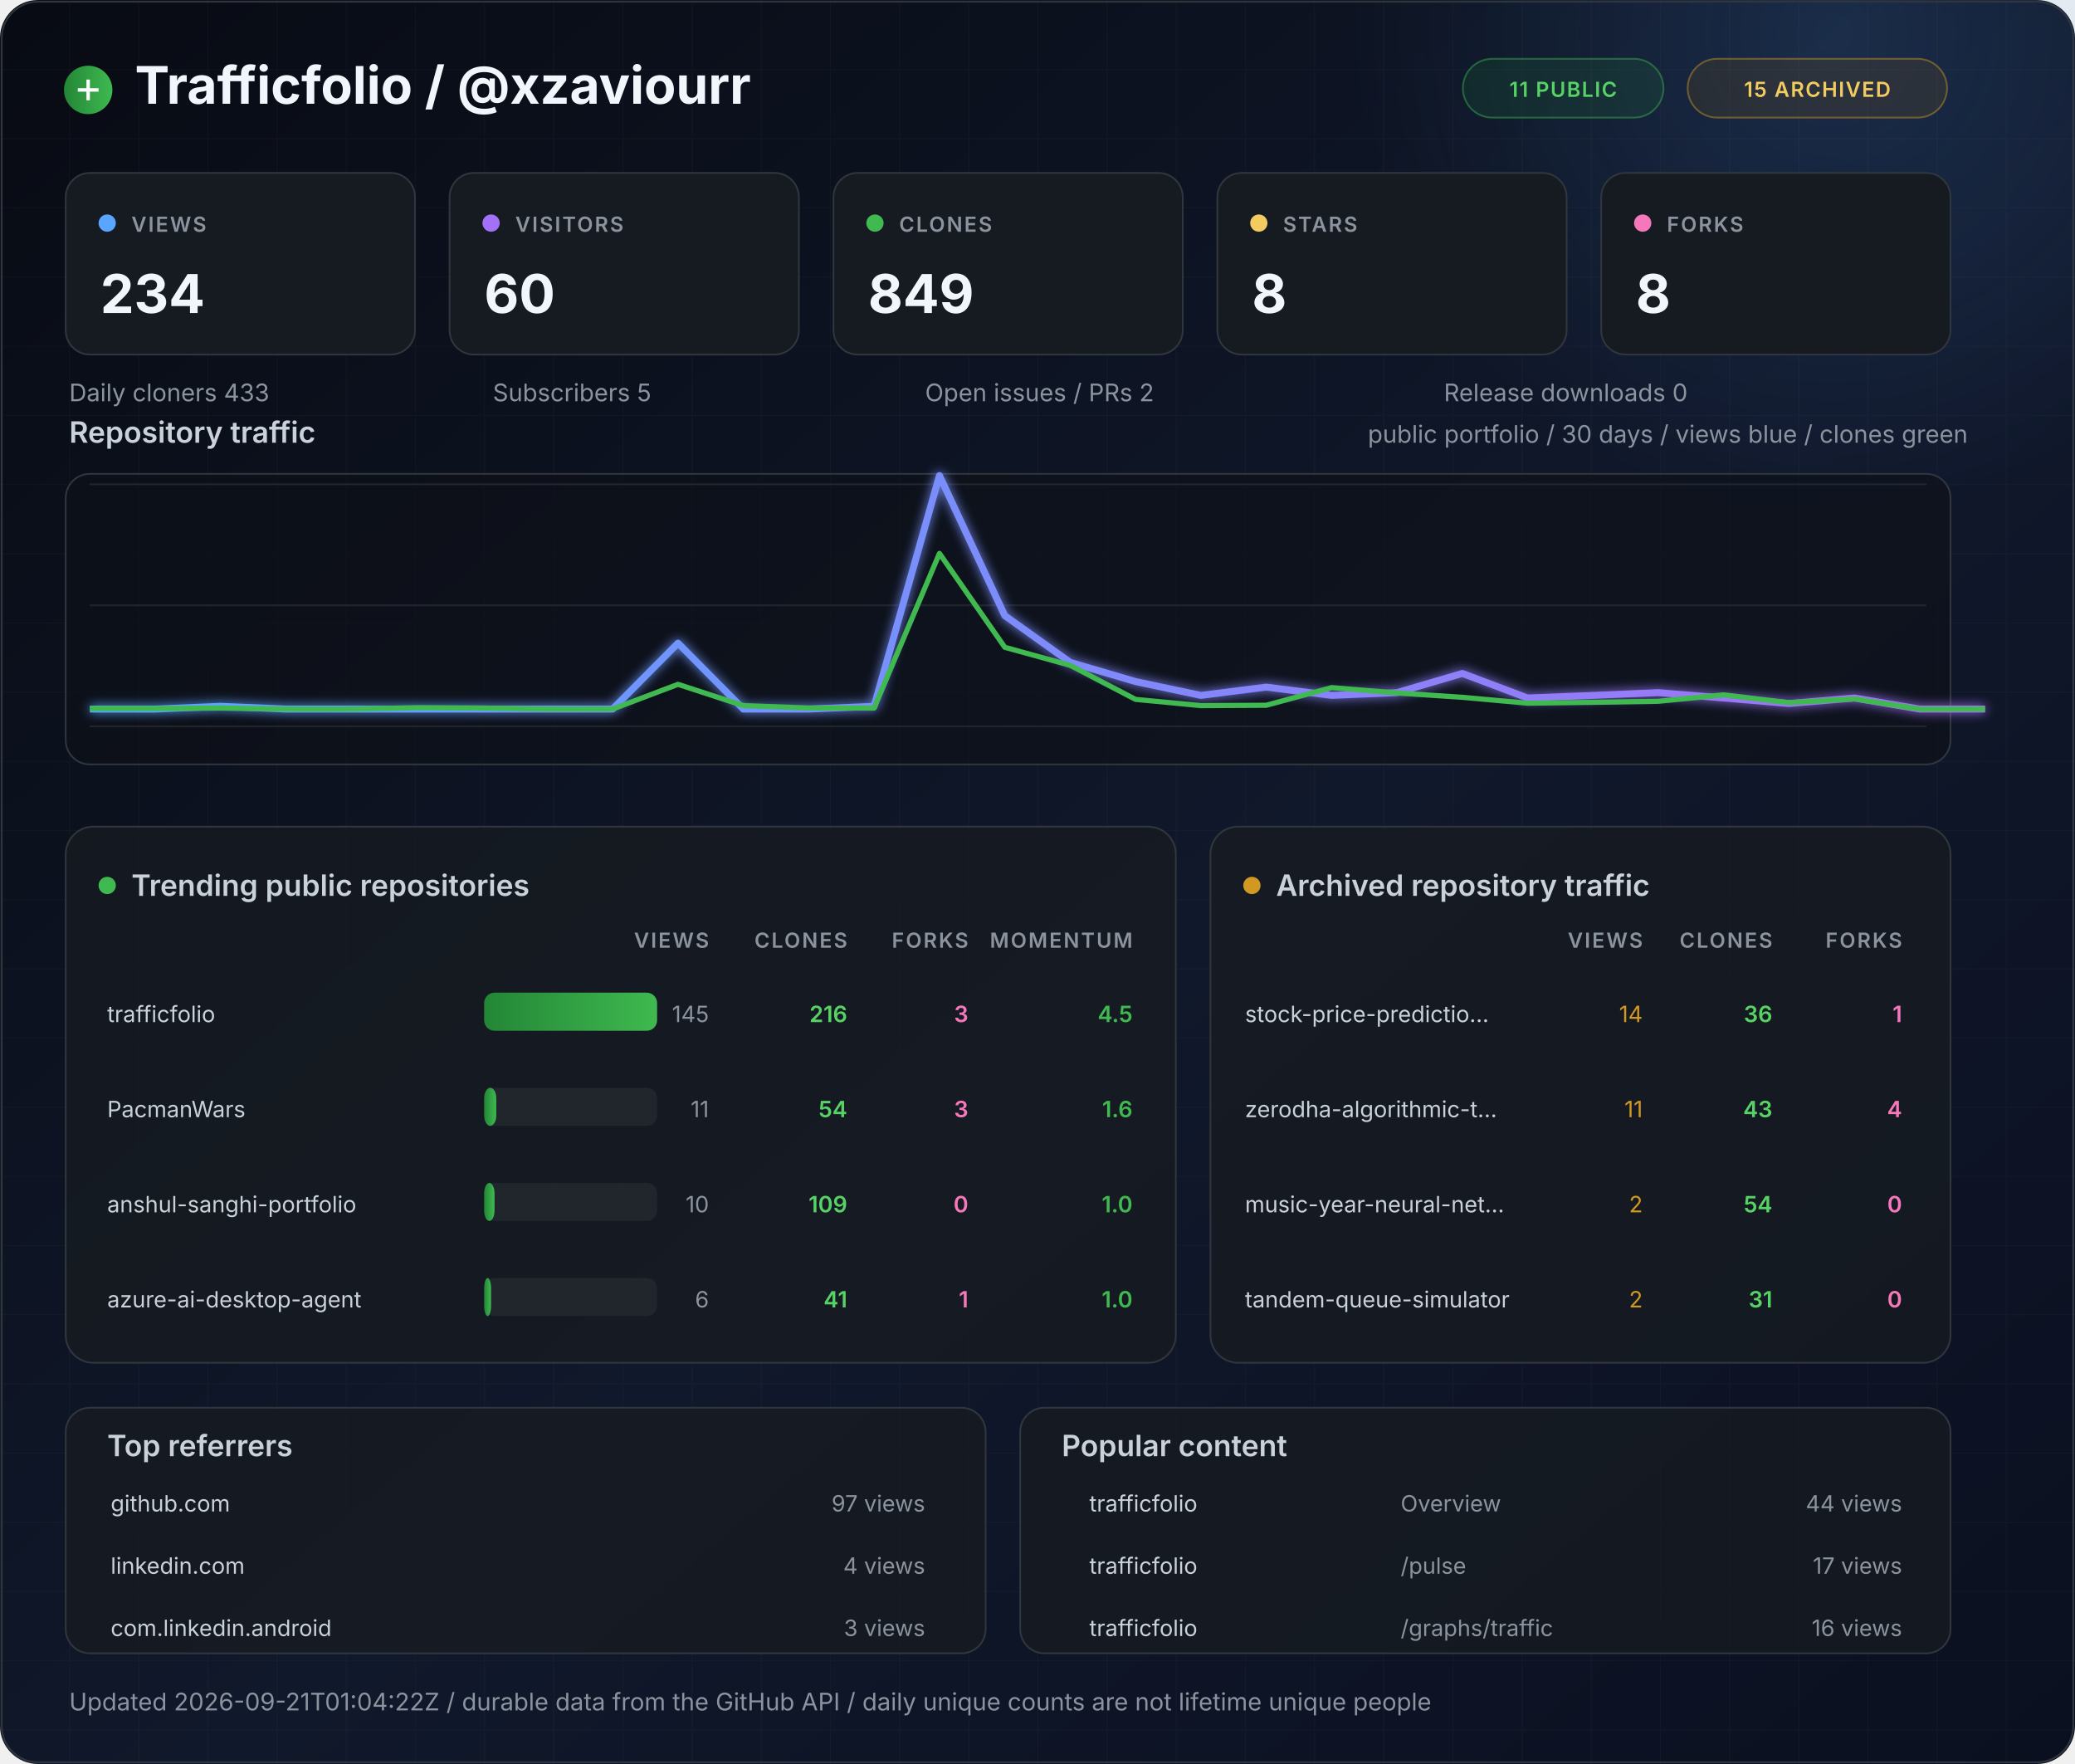
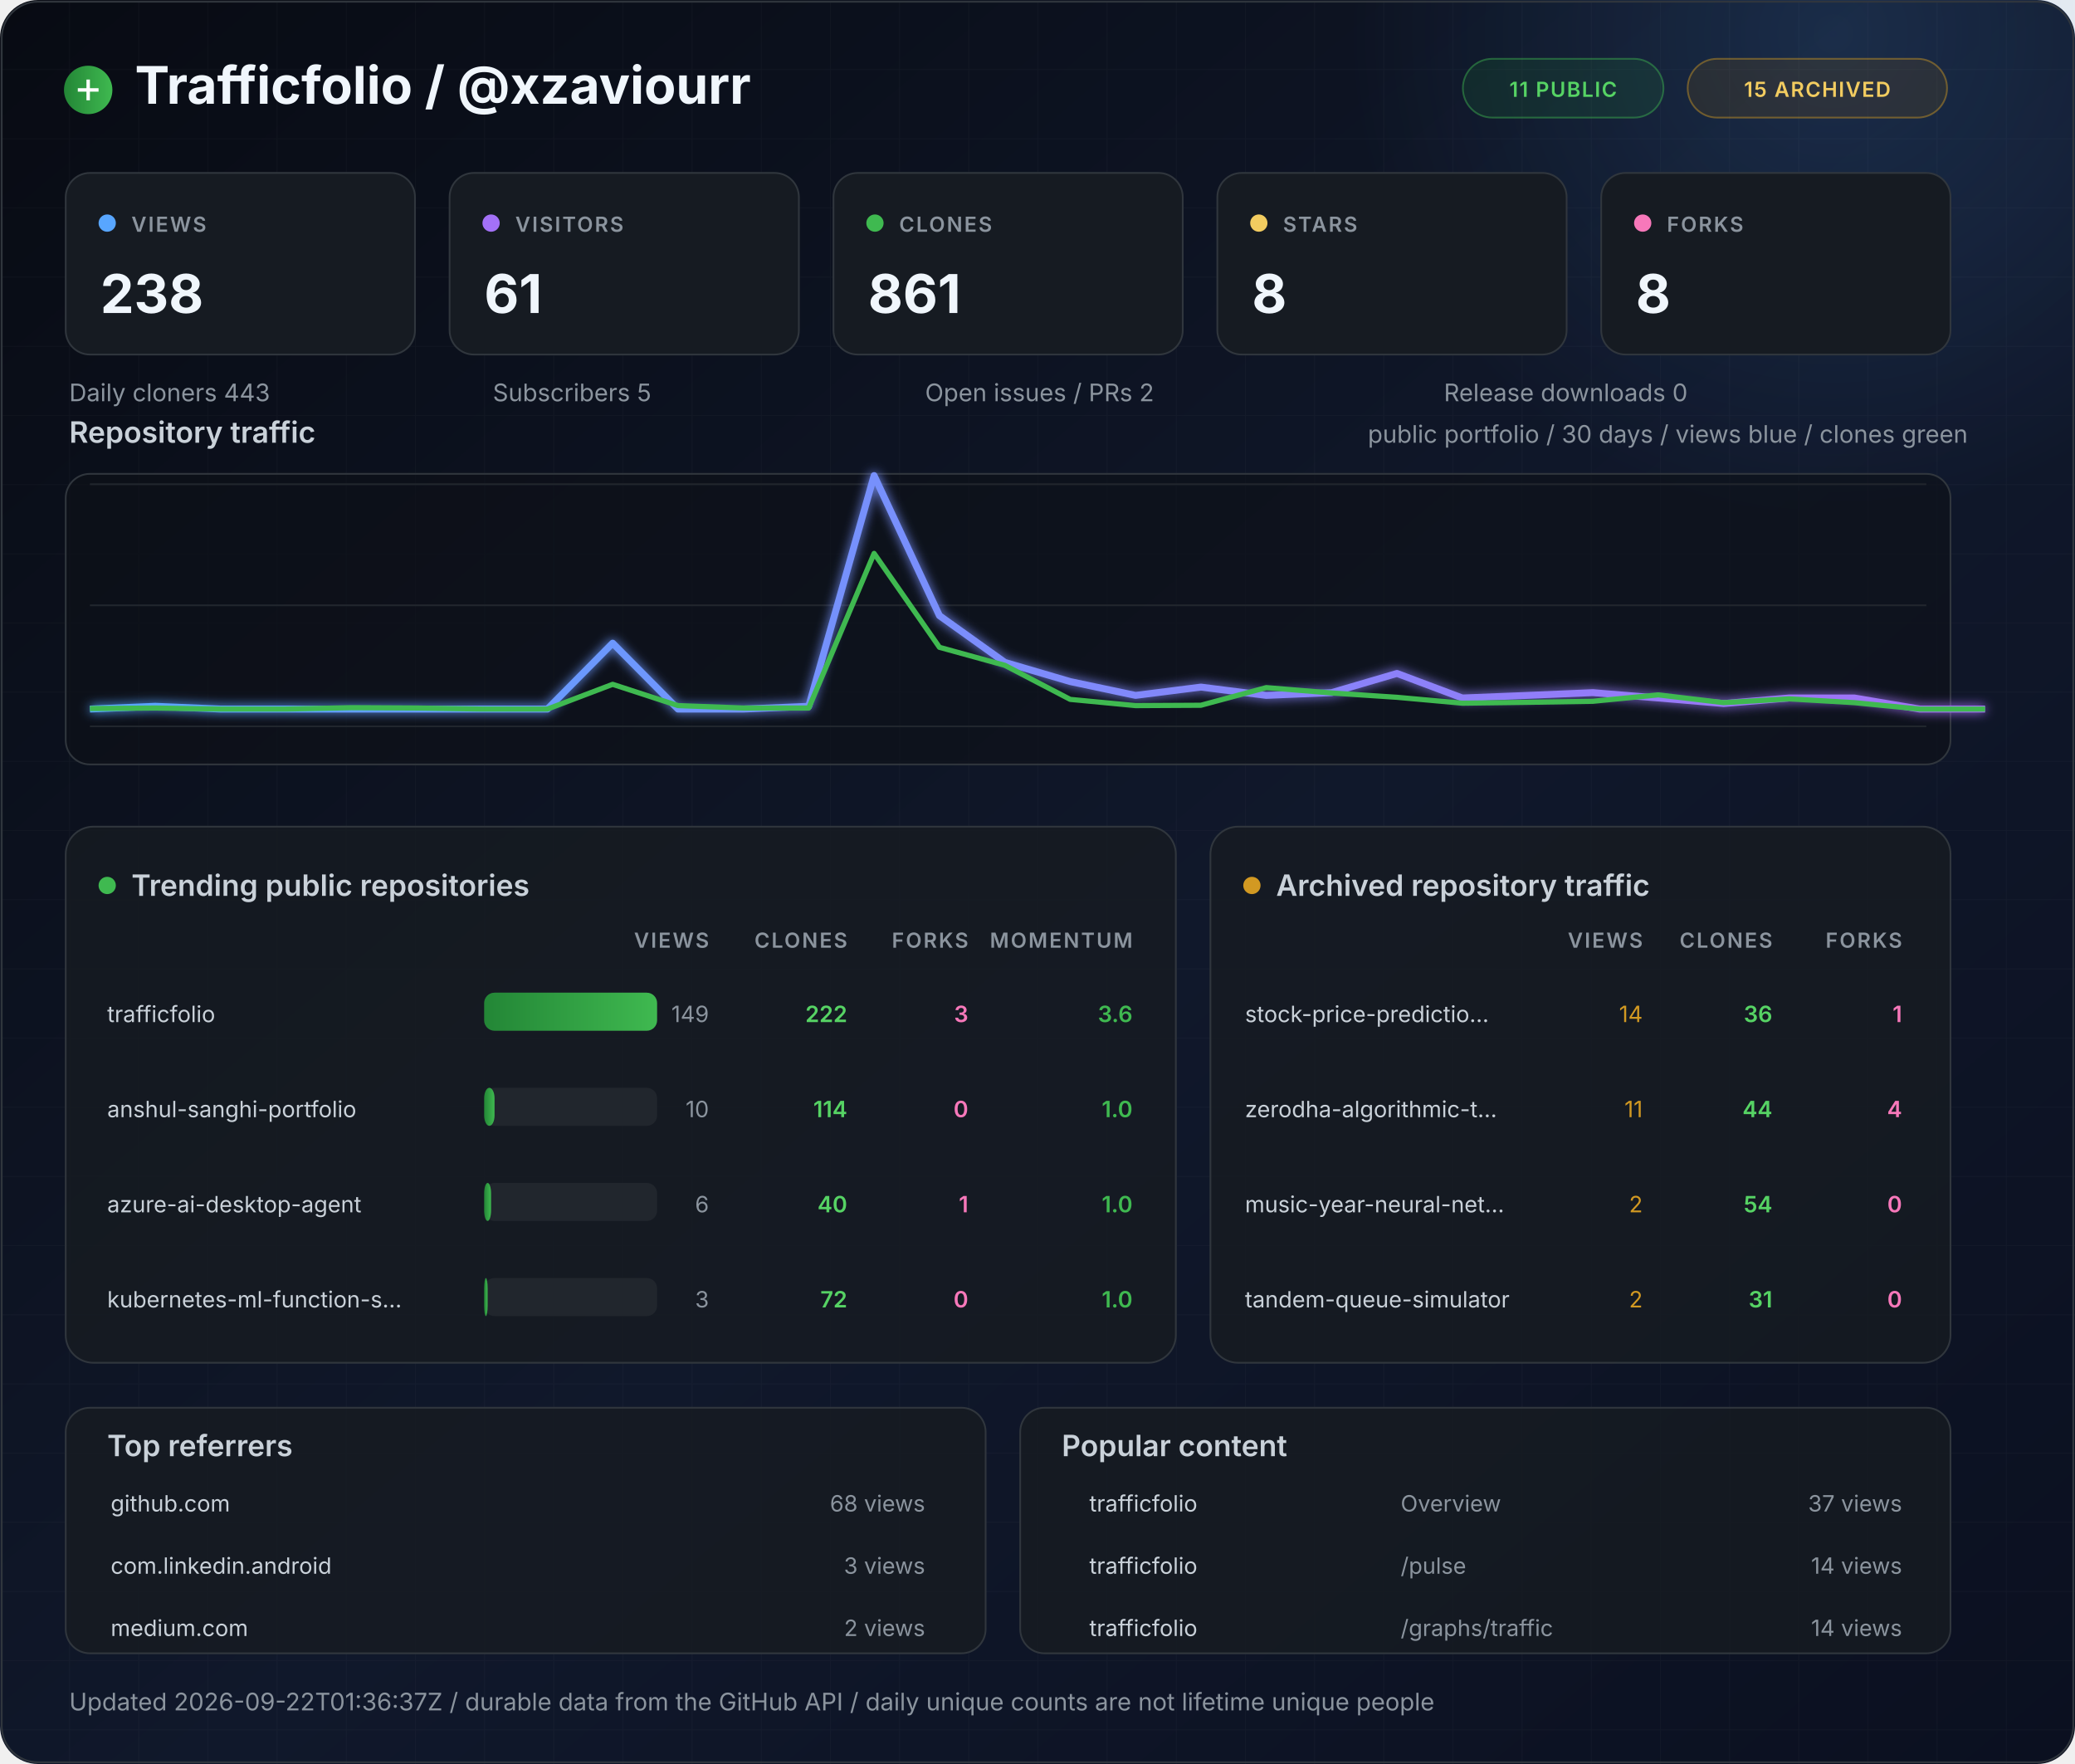
<svg xmlns="http://www.w3.org/2000/svg" width="1200" height="1020" viewBox="0 0 1200 1020" role="img" aria-label="Trafficfolio GitHub analytics dashboard for xzaviourr">
  <defs>
    <linearGradient id="bg" x1="0" y1="0" x2="1" y2="1">
      <stop stop-color="#080b13" />
      <stop offset=".55" stop-color="#10182b" />
      <stop offset="1" stop-color="#0b1020" />
    </linearGradient>
    <linearGradient id="line" x1="0" y1="0" x2="1" y2="0">
      <stop stop-color="#58a6ff" />
      <stop offset="1" stop-color="#a371f7" />
    </linearGradient>
    <linearGradient id="bar" x1="0" y1="0" x2="1" y2="0">
      <stop stop-color="#238636" />
      <stop offset="1" stop-color="#3fb950" />
    </linearGradient>
    <linearGradient id="archiveBar" x1="0" y1="0" x2="1" y2="0">
      <stop stop-color="#9e6a03" />
      <stop offset="1" stop-color="#f2cc60" />
    </linearGradient>
    <radialGradient id="ambient">
      <stop stop-color="#58a6ff" stop-opacity=".16" />
      <stop offset="1" stop-color="#58a6ff" stop-opacity="0" />
    </radialGradient>
    <pattern id="grid" width="40" height="40" patternUnits="userSpaceOnUse">
      <path d="M40 0H0V40" fill="none" stroke="#ffffff" stroke-opacity=".025" />
    </pattern>
    <filter id="glow">
      <feGaussianBlur stdDeviation="3" result="b" />
      <feMerge>
        <feMergeNode in="b" />
        <feMergeNode in="SourceGraphic" />
      </feMerge>
    </filter>
    <style>
    .title{font:750 30px -apple-system,BlinkMacSystemFont,"Segoe UI",sans-serif;fill:#f0f6fc}
    .subtitle{font:14px -apple-system,BlinkMacSystemFont,"Segoe UI",sans-serif;fill:#8b949e}
    .label{font:600 12px -apple-system,BlinkMacSystemFont,"Segoe UI",sans-serif;fill:#8b949e;letter-spacing:1px}
    .metric{font:700 31px -apple-system,BlinkMacSystemFont,"Segoe UI",sans-serif;fill:#f0f6fc}
    .section{font:600 17px -apple-system,BlinkMacSystemFont,"Segoe UI",sans-serif;fill:#c9d1d9}
    .repo,.value,.trend,.archive,.clone,.fork{font:13px -apple-system,BlinkMacSystemFont,"Segoe UI",sans-serif;fill:#c9d1d9}
    .value{fill:#8b949e} .trend{fill:#3fb950;font-weight:600} .archive{fill:#d29922}
    .clone{fill:#56d364;font-weight:600} .fork{fill:#f778ba;font-weight:600}
    .pill{font:600 12px -apple-system,BlinkMacSystemFont,"Segoe UI",sans-serif;letter-spacing:.7px}
  </style>
  </defs>
  <rect width="1200" height="1020" rx="22" fill="url(#bg)" />
  <rect width="1200" height="1020" rx="22" fill="url(#grid)" />
  <circle cx="1060" cy="20" r="280" fill="url(#ambient)" />
  <rect x="1" y="1" width="1198" height="1018" rx="21" fill="none" stroke="#30363d" />
  <circle cx="51" cy="52" r="14" fill="url(#bar)" />
  <path d="M45 52h12M51 46v12" stroke="#fff" stroke-width="2" />
  <text x="78" y="60" class="title">Trafficfolio / @xzaviourr</text>
  <rect x="846" y="34" width="116" height="34" rx="17" fill="#238636" fill-opacity=".16" stroke="#3fb950" stroke-opacity=".45" />
  <text x="904" y="56" text-anchor="middle" class="pill" fill="#56d364">11 PUBLIC</text>
  <rect x="976" y="34" width="150" height="34" rx="17" fill="#9e6a03" fill-opacity=".14" stroke="#d29922" stroke-opacity=".45" />
  <text x="1051" y="56" text-anchor="middle" class="pill" fill="#f2cc60">15 ARCHIVED</text>
  <rect x="38" y="100" width="202" height="105" rx="14" fill="#161b22" stroke="#30363d" />
  <circle cx="62" cy="129" r="5" fill="#58a6ff" />
  <text x="76" y="134" class="label">VIEWS</text>
-   <text x="58" y="181" class="metric">234</text>
+   <text x="58" y="181" class="metric">238</text>
  <rect x="260" y="100" width="202" height="105" rx="14" fill="#161b22" stroke="#30363d" />
  <circle cx="284" cy="129" r="5" fill="#a371f7" />
  <text x="298" y="134" class="label">VISITORS</text>
-   <text x="280" y="181" class="metric">60</text>
+   <text x="280" y="181" class="metric">61</text>
  <rect x="482" y="100" width="202" height="105" rx="14" fill="#161b22" stroke="#30363d" />
  <circle cx="506" cy="129" r="5" fill="#3fb950" />
  <text x="520" y="134" class="label">CLONES</text>
-   <text x="502" y="181" class="metric">849</text>
+   <text x="502" y="181" class="metric">861</text>
  <rect x="704" y="100" width="202" height="105" rx="14" fill="#161b22" stroke="#30363d" />
  <circle cx="728" cy="129" r="5" fill="#f2cc60" />
  <text x="742" y="134" class="label">STARS</text>
  <text x="724" y="181" class="metric">8</text>
  <rect x="926" y="100" width="202" height="105" rx="14" fill="#161b22" stroke="#30363d" />
  <circle cx="950" cy="129" r="5" fill="#f778ba" />
  <text x="964" y="134" class="label">FORKS</text>
  <text x="946" y="181" class="metric">8</text>
-   <text x="40" y="232" class="subtitle">Daily cloners 433</text>
+   <text x="40" y="232" class="subtitle">Daily cloners 443</text>
  <text x="285" y="232" class="subtitle">Subscribers 5</text>
  <text x="535" y="232" class="subtitle">Open issues / PRs 2</text>
  <text x="835" y="232" class="subtitle">Release downloads 0</text>
  <text x="40" y="256" class="section">Repository traffic</text>
  <text x="1138" y="256" text-anchor="end" class="subtitle">public portfolio / 30 days / views blue / clones green</text>
  <rect x="38" y="274" width="1090" height="168" rx="14" fill="#0d1117" fill-opacity=".62" stroke="#30363d" />
  <line x1="52" y1="420" x2="1114" y2="420" stroke="#21262d" />
  <line x1="52" y1="350" x2="1114" y2="350" stroke="#21262d" />
  <line x1="52" y1="280" x2="1114" y2="280" stroke="#21262d" />
-   <polyline points="52.0,410.0 89.8,410.0 127.6,408.4 165.4,410.0 203.2,410.0 241.0,410.0 278.8,410.0 316.6,410.0 354.3,410.0 392.1,371.9 429.9,410.0 467.7,410.0 505.5,408.4 543.3,275.0 581.1,356.0 618.9,383.0 656.7,394.1 694.5,402.1 732.3,397.3 770.1,402.1 807.9,400.5 845.7,389.4 883.4,403.6 921.2,402.1 959.0,400.5 996.8,403.6 1034.6,406.8 1072.4,403.6 1110.2,410.0 1148.0,410.0" fill="none" stroke="url(#line)" stroke-width="4" stroke-linejoin="round" filter="url(#glow)" />
-   <polyline points="52.0,409.7 89.8,409.7 127.6,409.4 165.4,410.0 203.2,410.0 241.0,409.2 278.8,409.4 316.6,410.0 354.3,410.0 392.1,395.7 429.9,408.0 467.7,409.4 505.5,409.4 543.3,320.0 581.1,374.3 618.9,384.7 656.7,404.4 694.5,408.0 732.3,407.8 770.1,397.6 807.9,400.7 845.7,403.2 883.4,406.6 921.2,406.1 959.0,405.5 996.8,401.8 1034.6,406.3 1072.4,404.1 1110.2,410.0 1148.0,410.0" fill="none" stroke="#3fb950" stroke-width="3" stroke-linejoin="round" />
+   <polyline points="52.0,410.0 89.8,408.4 127.6,410.0 165.4,410.0 203.2,410.0 241.0,410.0 278.8,410.0 316.6,410.0 354.3,371.9 392.1,410.0 429.9,410.0 467.7,408.4 505.5,275.0 543.3,356.0 581.1,383.0 618.9,394.1 656.7,402.1 694.5,397.3 732.3,402.1 770.1,400.5 807.9,389.4 845.7,403.6 883.4,402.1 921.2,400.5 959.0,403.6 996.8,406.8 1034.6,403.6 1072.4,403.6 1110.2,410.0 1148.0,410.0" fill="none" stroke="url(#line)" stroke-width="4" stroke-linejoin="round" filter="url(#glow)" />
+   <polyline points="52.0,409.7 89.8,409.4 127.6,410.0 165.4,410.0 203.2,409.2 241.0,409.4 278.8,410.0 316.6,410.0 354.3,395.7 392.1,408.0 429.9,409.4 467.7,409.4 505.5,320.0 543.3,374.3 581.1,384.7 618.9,404.4 656.7,408.0 694.5,407.8 732.3,397.6 770.1,400.7 807.9,403.2 845.7,406.6 883.4,406.1 921.2,405.5 959.0,401.8 996.8,406.3 1034.6,404.1 1072.4,406.3 1110.2,410.0 1148.0,410.0" fill="none" stroke="#3fb950" stroke-width="3" stroke-linejoin="round" />
  <rect x="38" y="478" width="642" height="310" rx="16" fill="#161b22" fill-opacity=".82" stroke="#30363d" />
  <circle cx="62" cy="512" r="5" fill="#3fb950" />
  <text x="76" y="518" class="section">Trending public repositories</text>
  <text x="410" y="548" text-anchor="end" class="label">VIEWS</text>
  <text x="490" y="548" text-anchor="end" class="label">CLONES</text>
  <text x="560" y="548" text-anchor="end" class="label">FORKS</text>
  <text x="655" y="548" text-anchor="end" class="label">MOMENTUM</text>
  <text x="62" y="591" class="repo">trafficfolio</text>
  <rect x="280" y="574" width="100" height="22" rx="6" fill="#21262d" />
  <rect x="280" y="574" width="100" height="22" rx="6" fill="url(#bar)" />
-   <text x="410" y="591" text-anchor="end" class="value">145</text>
-   <text x="490" y="591" text-anchor="end" class="clone">216</text>
+   <text x="410" y="591" text-anchor="end" class="value">149</text>
+   <text x="490" y="591" text-anchor="end" class="clone">222</text>
  <text x="560" y="591" text-anchor="end" class="fork">3</text>
-   <text x="655" y="591" text-anchor="end" class="trend">4.5</text>
-   <text x="62" y="646" class="repo">PacmanWars</text>
+   <text x="655" y="591" text-anchor="end" class="trend">3.6</text>
+   <text x="62" y="646" class="repo">anshul-sanghi-portfolio</text>
  <rect x="280" y="629" width="100" height="22" rx="6" fill="#21262d" />
-   <rect x="280" y="629" width="7" height="22" rx="6" fill="url(#bar)" />
-   <text x="410" y="646" text-anchor="end" class="value">11</text>
-   <text x="490" y="646" text-anchor="end" class="clone">54</text>
-   <text x="560" y="646" text-anchor="end" class="fork">3</text>
-   <text x="655" y="646" text-anchor="end" class="trend">1.6</text>
-   <text x="62" y="701" class="repo">anshul-sanghi-portfolio</text>
+   <rect x="280" y="629" width="6" height="22" rx="6" fill="url(#bar)" />
+   <text x="410" y="646" text-anchor="end" class="value">10</text>
+   <text x="490" y="646" text-anchor="end" class="clone">114</text>
+   <text x="560" y="646" text-anchor="end" class="fork">0</text>
+   <text x="655" y="646" text-anchor="end" class="trend">1.0</text>
+   <text x="62" y="701" class="repo">azure-ai-desktop-agent</text>
  <rect x="280" y="684" width="100" height="22" rx="6" fill="#21262d" />
-   <rect x="280" y="684" width="6" height="22" rx="6" fill="url(#bar)" />
-   <text x="410" y="701" text-anchor="end" class="value">10</text>
-   <text x="490" y="701" text-anchor="end" class="clone">109</text>
-   <text x="560" y="701" text-anchor="end" class="fork">0</text>
+   <rect x="280" y="684" width="4" height="22" rx="6" fill="url(#bar)" />
+   <text x="410" y="701" text-anchor="end" class="value">6</text>
+   <text x="490" y="701" text-anchor="end" class="clone">40</text>
+   <text x="560" y="701" text-anchor="end" class="fork">1</text>
  <text x="655" y="701" text-anchor="end" class="trend">1.0</text>
-   <text x="62" y="756" class="repo">azure-ai-desktop-agent</text>
+   <text x="62" y="756" class="repo">kubernetes-ml-function-s...</text>
  <rect x="280" y="739" width="100" height="22" rx="6" fill="#21262d" />
-   <rect x="280" y="739" width="4" height="22" rx="6" fill="url(#bar)" />
-   <text x="410" y="756" text-anchor="end" class="value">6</text>
-   <text x="490" y="756" text-anchor="end" class="clone">41</text>
-   <text x="560" y="756" text-anchor="end" class="fork">1</text>
+   <rect x="280" y="739" width="2" height="22" rx="6" fill="url(#bar)" />
+   <text x="410" y="756" text-anchor="end" class="value">3</text>
+   <text x="490" y="756" text-anchor="end" class="clone">72</text>
+   <text x="560" y="756" text-anchor="end" class="fork">0</text>
  <text x="655" y="756" text-anchor="end" class="trend">1.0</text>
  <rect x="700" y="478" width="428" height="310" rx="16" fill="#161b22" fill-opacity=".82" stroke="#30363d" />
  <circle cx="724" cy="512" r="5" fill="#d29922" />
  <text x="738" y="518" class="section">Archived repository traffic</text>
  <text x="950" y="548" text-anchor="end" class="label">VIEWS</text>
  <text x="1025" y="548" text-anchor="end" class="label">CLONES</text>
  <text x="1100" y="548" text-anchor="end" class="label">FORKS</text>
  <text x="720" y="591" class="repo">stock-price-predictio...</text>
  <text x="950" y="591" text-anchor="end" class="archive">14</text>
  <text x="1025" y="591" text-anchor="end" class="clone">36</text>
  <text x="1100" y="591" text-anchor="end" class="fork">1</text>
  <text x="720" y="646" class="repo">zerodha-algorithmic-t...</text>
  <text x="950" y="646" text-anchor="end" class="archive">11</text>
-   <text x="1025" y="646" text-anchor="end" class="clone">43</text>
+   <text x="1025" y="646" text-anchor="end" class="clone">44</text>
  <text x="1100" y="646" text-anchor="end" class="fork">4</text>
  <text x="720" y="701" class="repo">music-year-neural-net...</text>
  <text x="950" y="701" text-anchor="end" class="archive">2</text>
  <text x="1025" y="701" text-anchor="end" class="clone">54</text>
  <text x="1100" y="701" text-anchor="end" class="fork">0</text>
  <text x="720" y="756" class="repo">tandem-queue-simulator</text>
  <text x="950" y="756" text-anchor="end" class="archive">2</text>
  <text x="1025" y="756" text-anchor="end" class="clone">31</text>
  <text x="1100" y="756" text-anchor="end" class="fork">0</text>
  <rect x="38" y="814" width="532" height="142" rx="14" fill="#161b22" fill-opacity=".82" stroke="#30363d" />
  <text x="62" y="842" class="section">Top referrers</text>
  <text x="64" y="874" class="repo">github.com</text>
-   <text x="535" y="874" text-anchor="end" class="value">97 views</text>
-   <text x="64" y="910" class="repo">linkedin.com</text>
-   <text x="535" y="910" text-anchor="end" class="value">4 views</text>
-   <text x="64" y="946" class="repo">com.linkedin.android</text>
-   <text x="535" y="946" text-anchor="end" class="value">3 views</text>
+   <text x="535" y="874" text-anchor="end" class="value">68 views</text>
+   <text x="64" y="910" class="repo">com.linkedin.android</text>
+   <text x="535" y="910" text-anchor="end" class="value">3 views</text>
+   <text x="64" y="946" class="repo">medium.com</text>
+   <text x="535" y="946" text-anchor="end" class="value">2 views</text>
  <rect x="590" y="814" width="538" height="142" rx="14" fill="#161b22" fill-opacity=".82" stroke="#30363d" />
  <text x="614" y="842" class="section">Popular content</text>
  <text x="630" y="874" class="repo">trafficfolio</text>
  <text x="810" y="874" class="value">Overview</text>
-   <text x="1100" y="874" text-anchor="end" class="value">44 views</text>
+   <text x="1100" y="874" text-anchor="end" class="value">37 views</text>
  <text x="630" y="910" class="repo">trafficfolio</text>
  <text x="810" y="910" class="value">/pulse</text>
-   <text x="1100" y="910" text-anchor="end" class="value">17 views</text>
+   <text x="1100" y="910" text-anchor="end" class="value">14 views</text>
  <text x="630" y="946" class="repo">trafficfolio</text>
  <text x="810" y="946" class="value">/graphs/traffic</text>
-   <text x="1100" y="946" text-anchor="end" class="value">16 views</text>
-   <text x="40" y="989" class="subtitle">Updated 2026-09-21T01:04:22Z / durable data from the GitHub API / daily unique counts are not lifetime unique people</text>
+   <text x="1100" y="946" text-anchor="end" class="value">14 views</text>
+   <text x="40" y="989" class="subtitle">Updated 2026-09-22T01:36:37Z / durable data from the GitHub API / daily unique counts are not lifetime unique people</text>
</svg>
